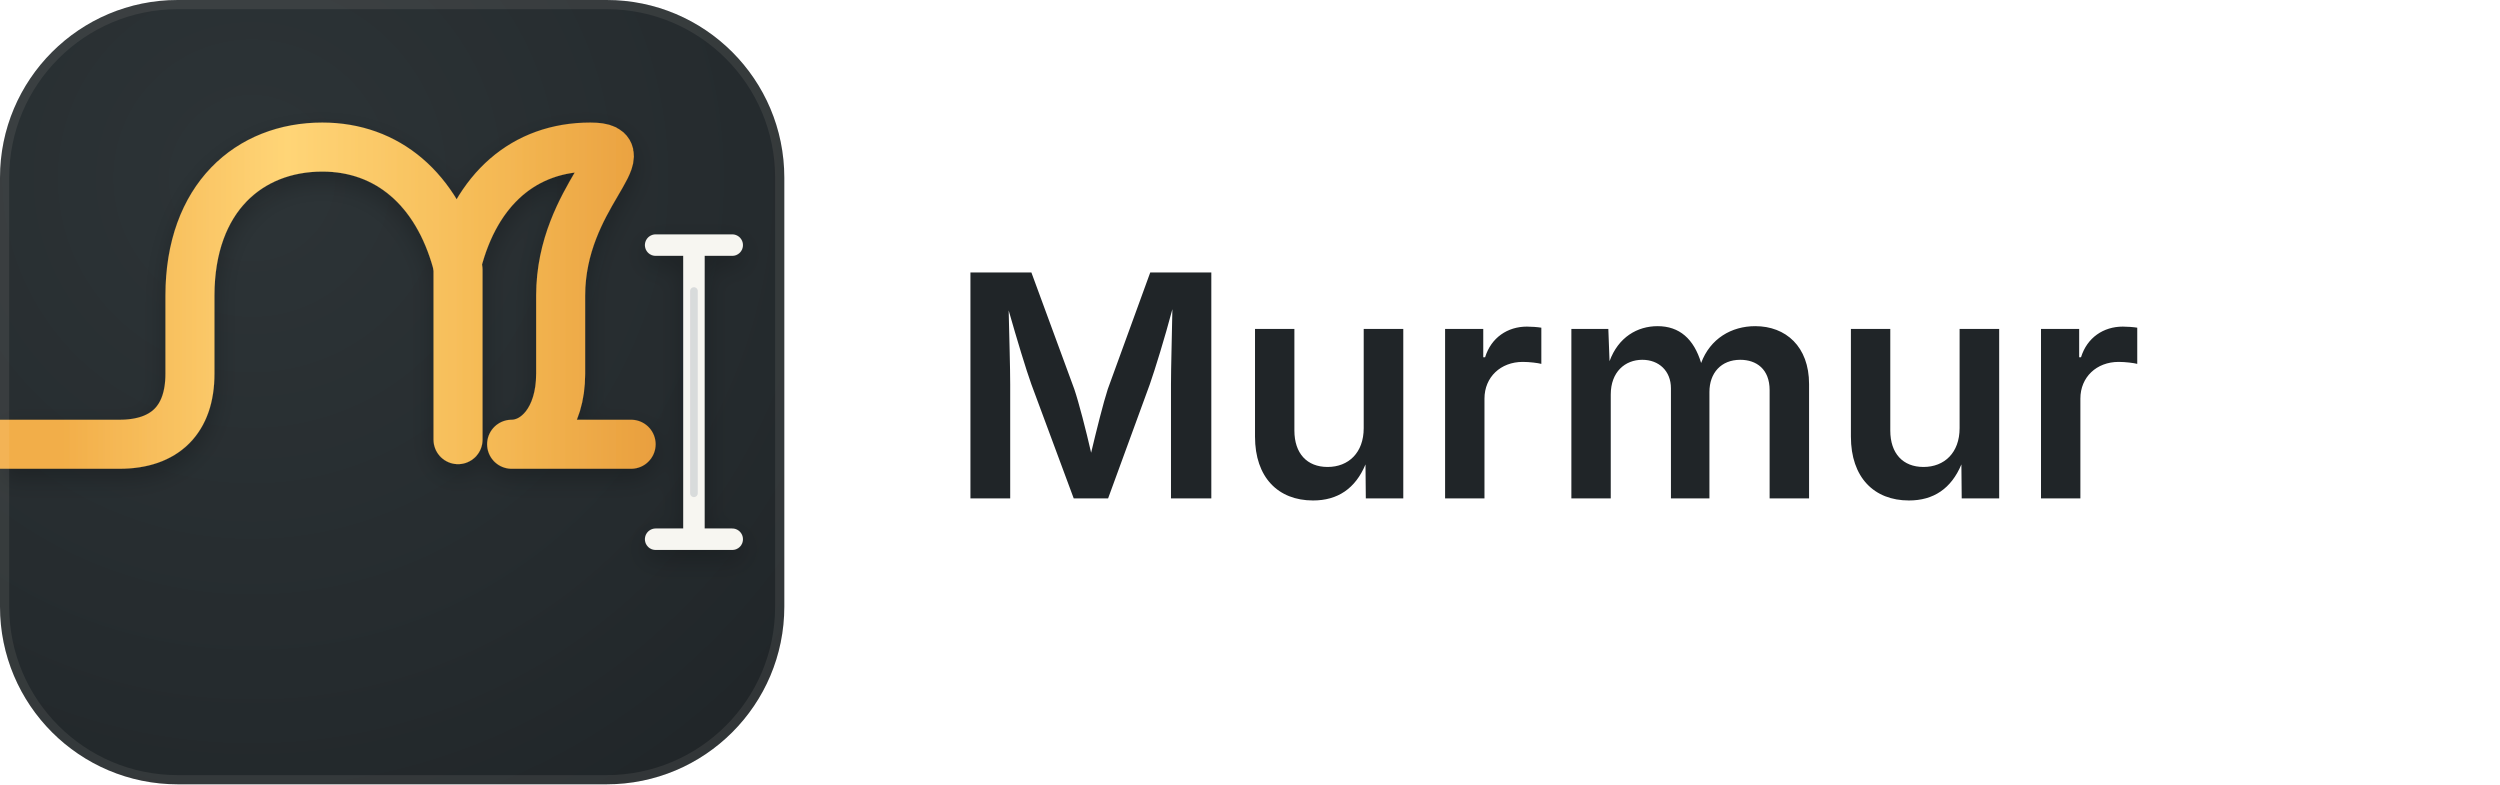
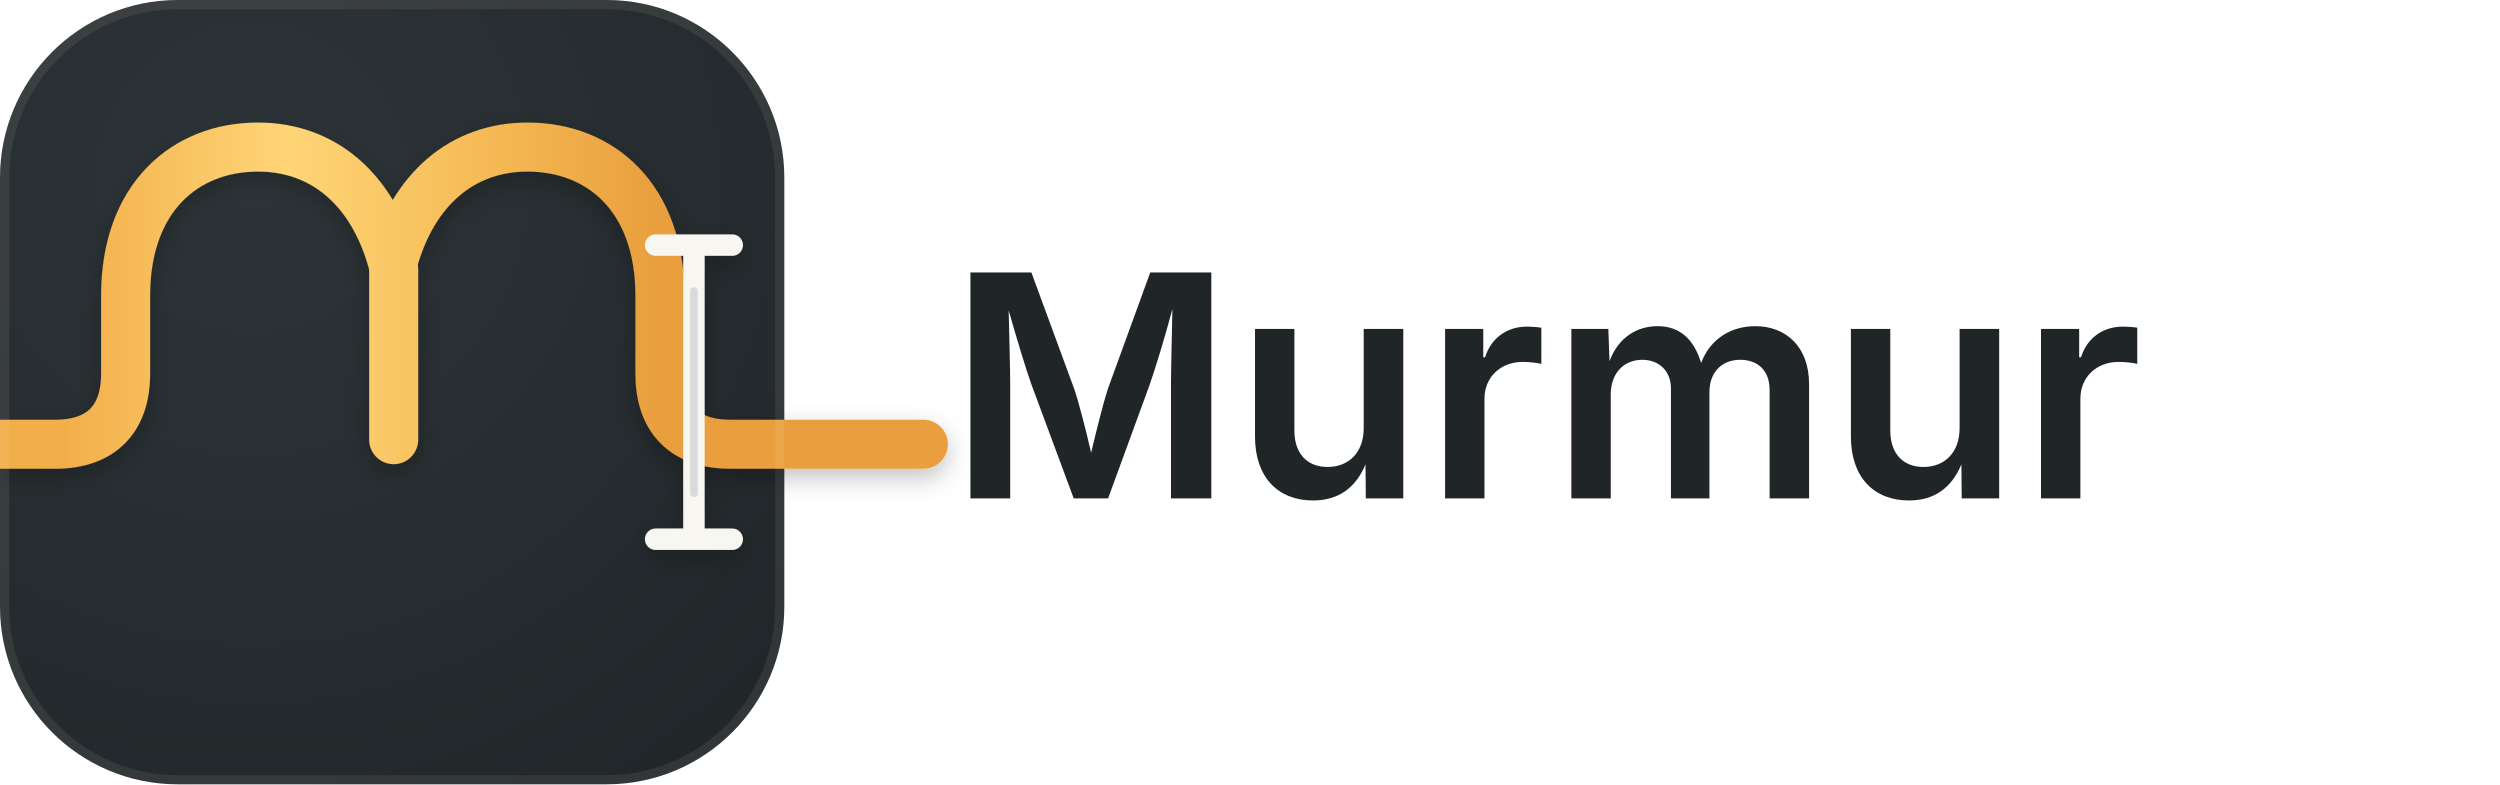
<svg xmlns="http://www.w3.org/2000/svg" width="612" height="192" viewBox="0 0 612 192" fill="none" role="img" aria-labelledby="title desc">
  <defs>
    <linearGradient id="murmur-logo-amber" x1="15" x2="160.5" y1="84" y2="84" gradientUnits="userSpaceOnUse">
      <stop stop-color="#F2AE49" />
      <stop offset=".38" stop-color="#FFD577" />
      <stop offset=".72" stop-color="#F5BA55" />
      <stop offset="1" stop-color="#E99F3E" />
    </linearGradient>
    <radialGradient id="murmur-logo-tile" cx="0" cy="0" r="1" gradientTransform="matrix(136.5 143.25 -143.25 136.5 61.5 43.5)" gradientUnits="userSpaceOnUse">
      <stop stop-color="#2D3437" />
      <stop offset=".62" stop-color="#252B2E" />
      <stop offset="1" stop-color="#1F2427" />
    </radialGradient>
    <filter id="murmur-logo-shadow" x="-9" y="-9" width="210" height="210" color-interpolation-filters="sRGB">
      <feDropShadow dx="0" dy="2.25" stdDeviation="3" flood-color="#15191B" flood-opacity=".24" />
    </filter>
  </defs>
  <rect width="192" height="192" rx="43.5" fill="url(#murmur-logo-tile)" />
  <g filter="url(#murmur-logo-shadow)">
-     <path d="M-18 108.75H29.25C40.425 108.75 46.5 102.675 46.5 91.5V72.375C46.5 48.375 61.05 36 78.9 36C94.8 36 106.95 46.2 111.9 64.35C116.55 46.2 128.4 36 144.525 36C158.25 36 137.25 47.85 137.25 72.375V91.5C137.25 102.675 131.25 108.75 125.25 108.75H154.5" stroke="url(#murmur-logo-amber)" stroke-width="12" stroke-linecap="round" stroke-linejoin="round" />
-     <path d="M112.125 66V107.625" stroke="url(#murmur-logo-amber)" stroke-width="12" stroke-linecap="round" />
+     <path d="M-33.75 108.75H13.5C24.675 108.75 30.75 102.675 30.75 91.5V72.375C30.75 48.375 45.3 36 63.15 36C79.05 36 91.2 46.2 96.15 64.35C101.1 46.2 113.25 36 129.15 36C147 36 161.55 48.375 161.55 72.375V91.5C161.55 102.675 167.625 108.75 178.8 108.75H226.05" stroke="url(#murmur-logo-amber)" stroke-width="12" stroke-linecap="round" stroke-linejoin="round" />
+     <path d="M96.375 66V107.625" stroke="url(#murmur-logo-amber)" stroke-width="12" stroke-linecap="round" />
    <path d="M160.5 60H179.25M169.875 60V132M160.5 132H179.25" stroke="#F7F6F1" stroke-width="5.25" stroke-linecap="round" stroke-linejoin="round" />
    <path d="M169.875 71.25V120.75" stroke="#C8CCD0" stroke-width="1.875" stroke-linecap="round" opacity=".65" />
  </g>
  <rect x="1.125" y="1.125" width="189.75" height="189.75" rx="42.375" stroke="#FFF8EA" stroke-opacity=".08" stroke-width="2.25" />
  <text x="232" y="122" fill="#202528" font-family="Geist, Inter, ui-sans-serif, system-ui, -apple-system, BlinkMacSystemFont, 'Segoe UI', sans-serif" font-size="76" font-weight="600" letter-spacing="0">Murmur</text>
</svg>
